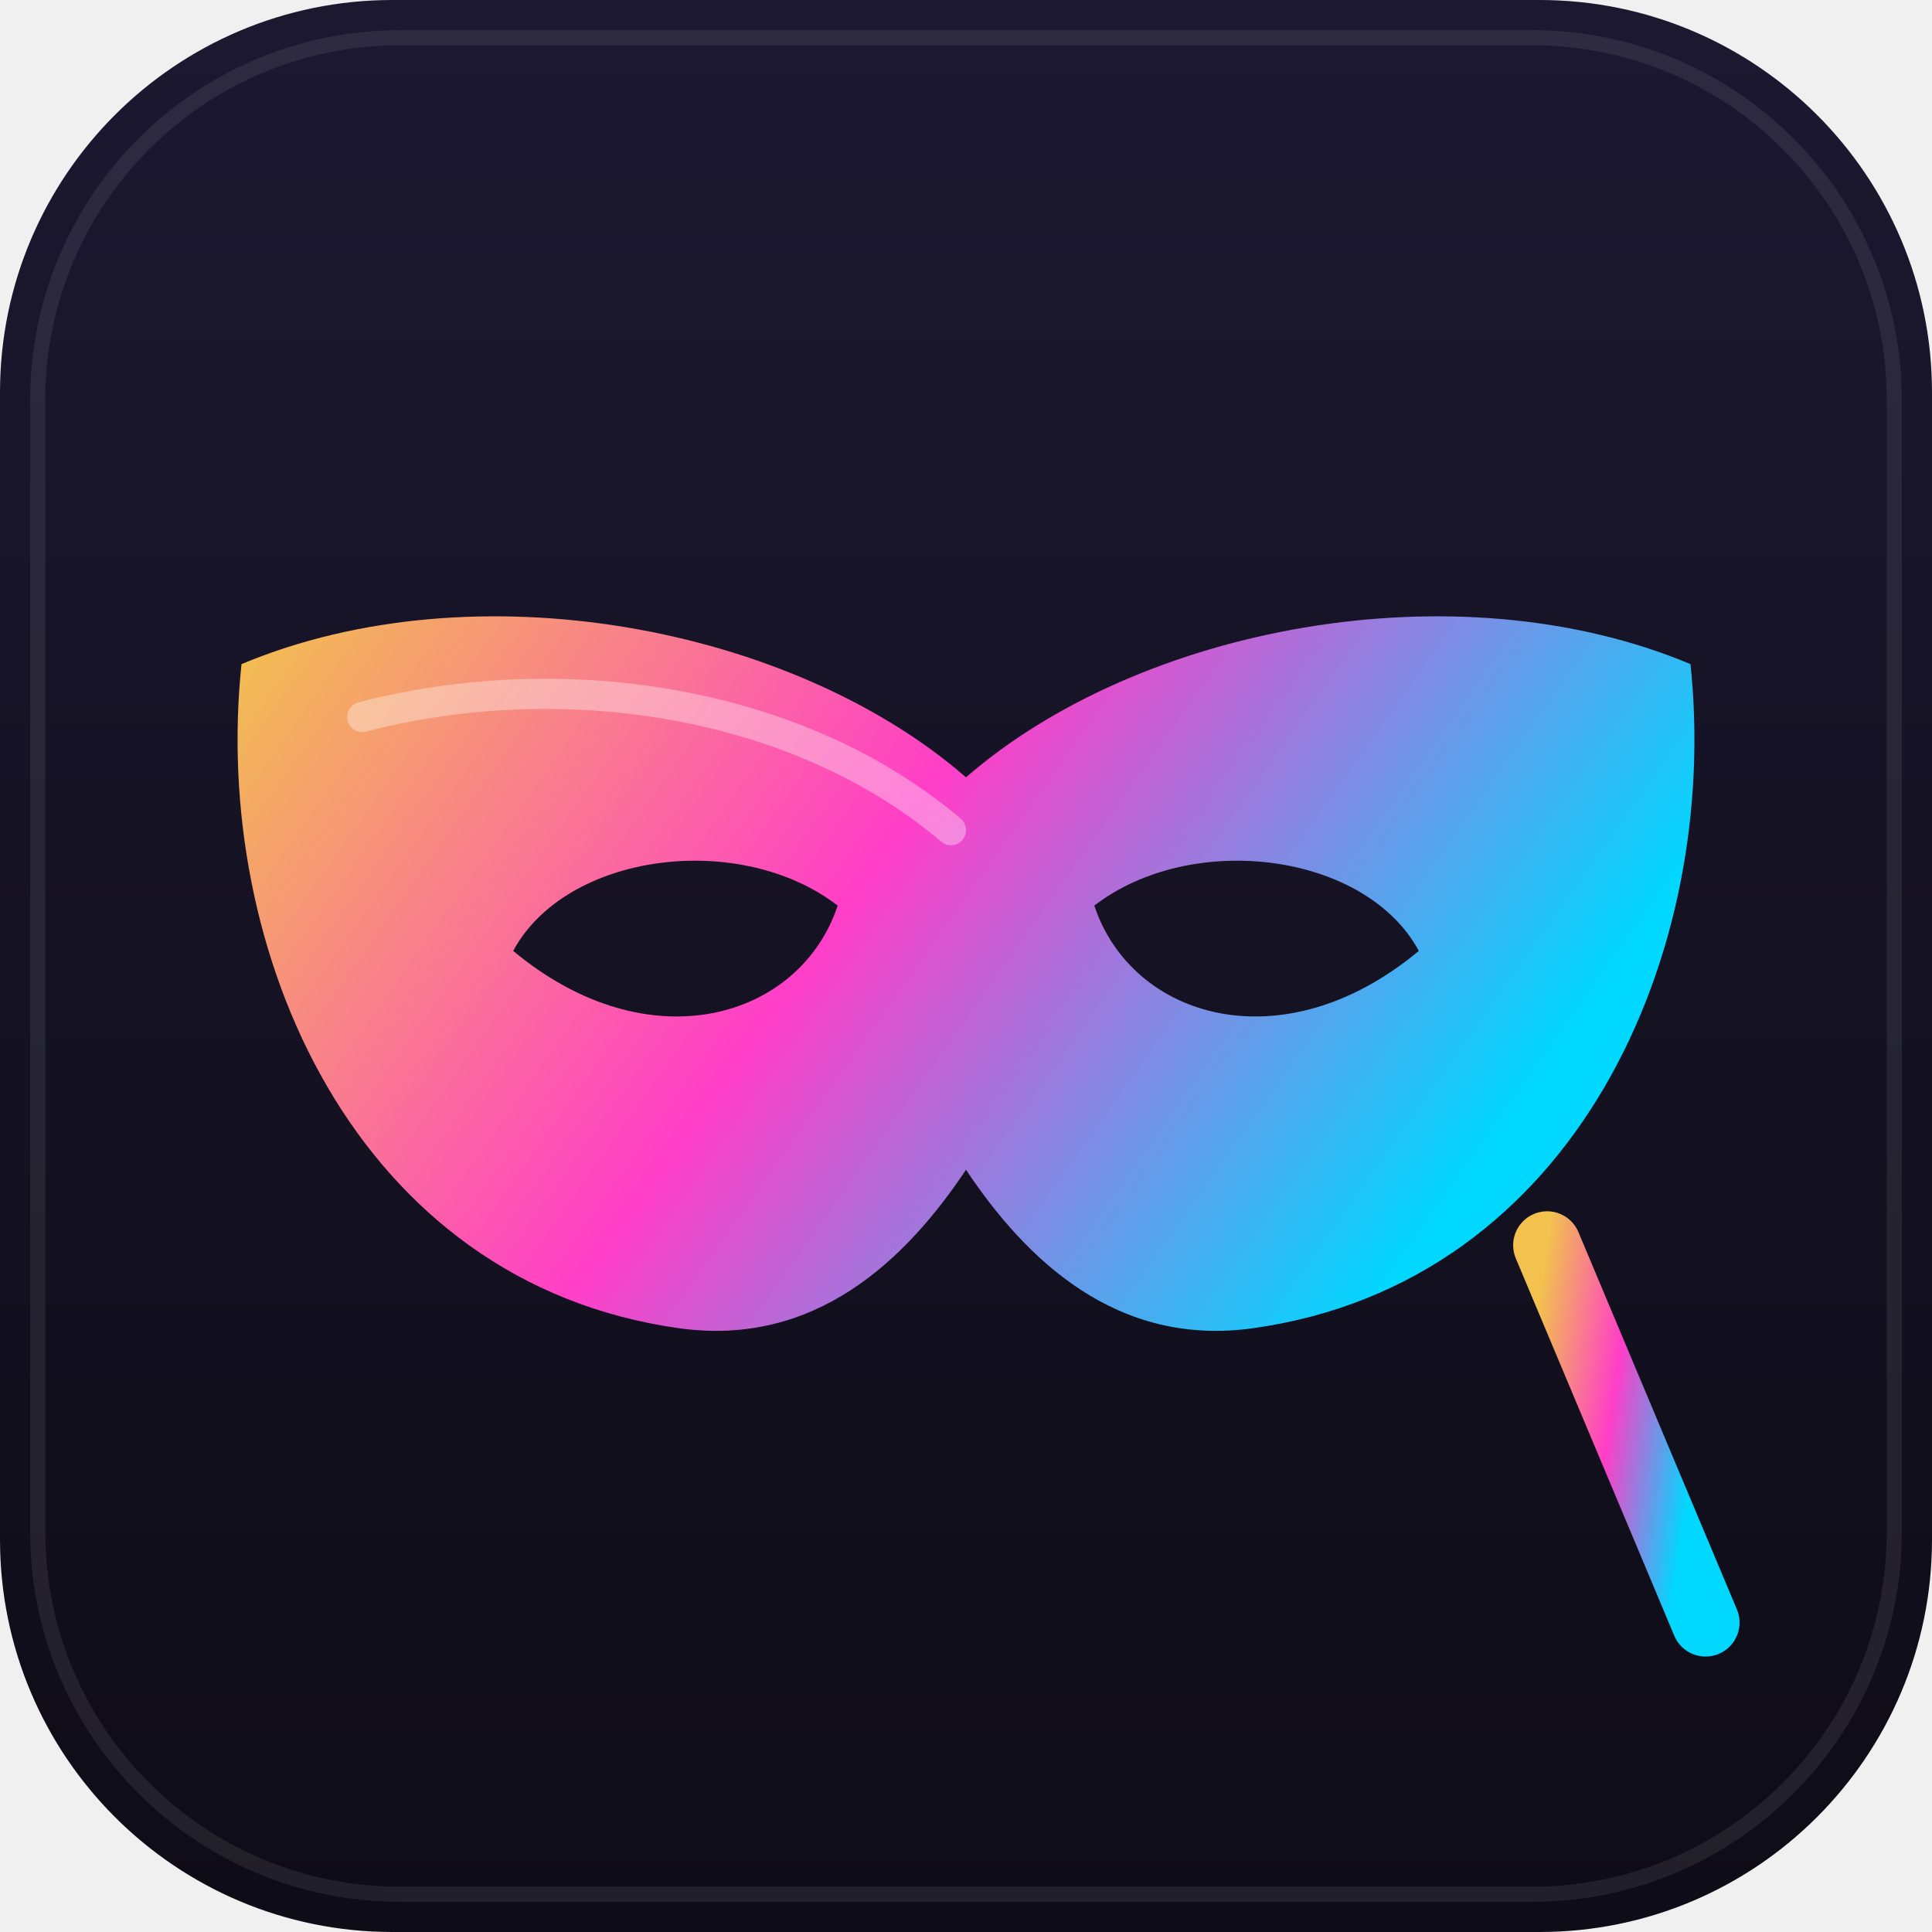
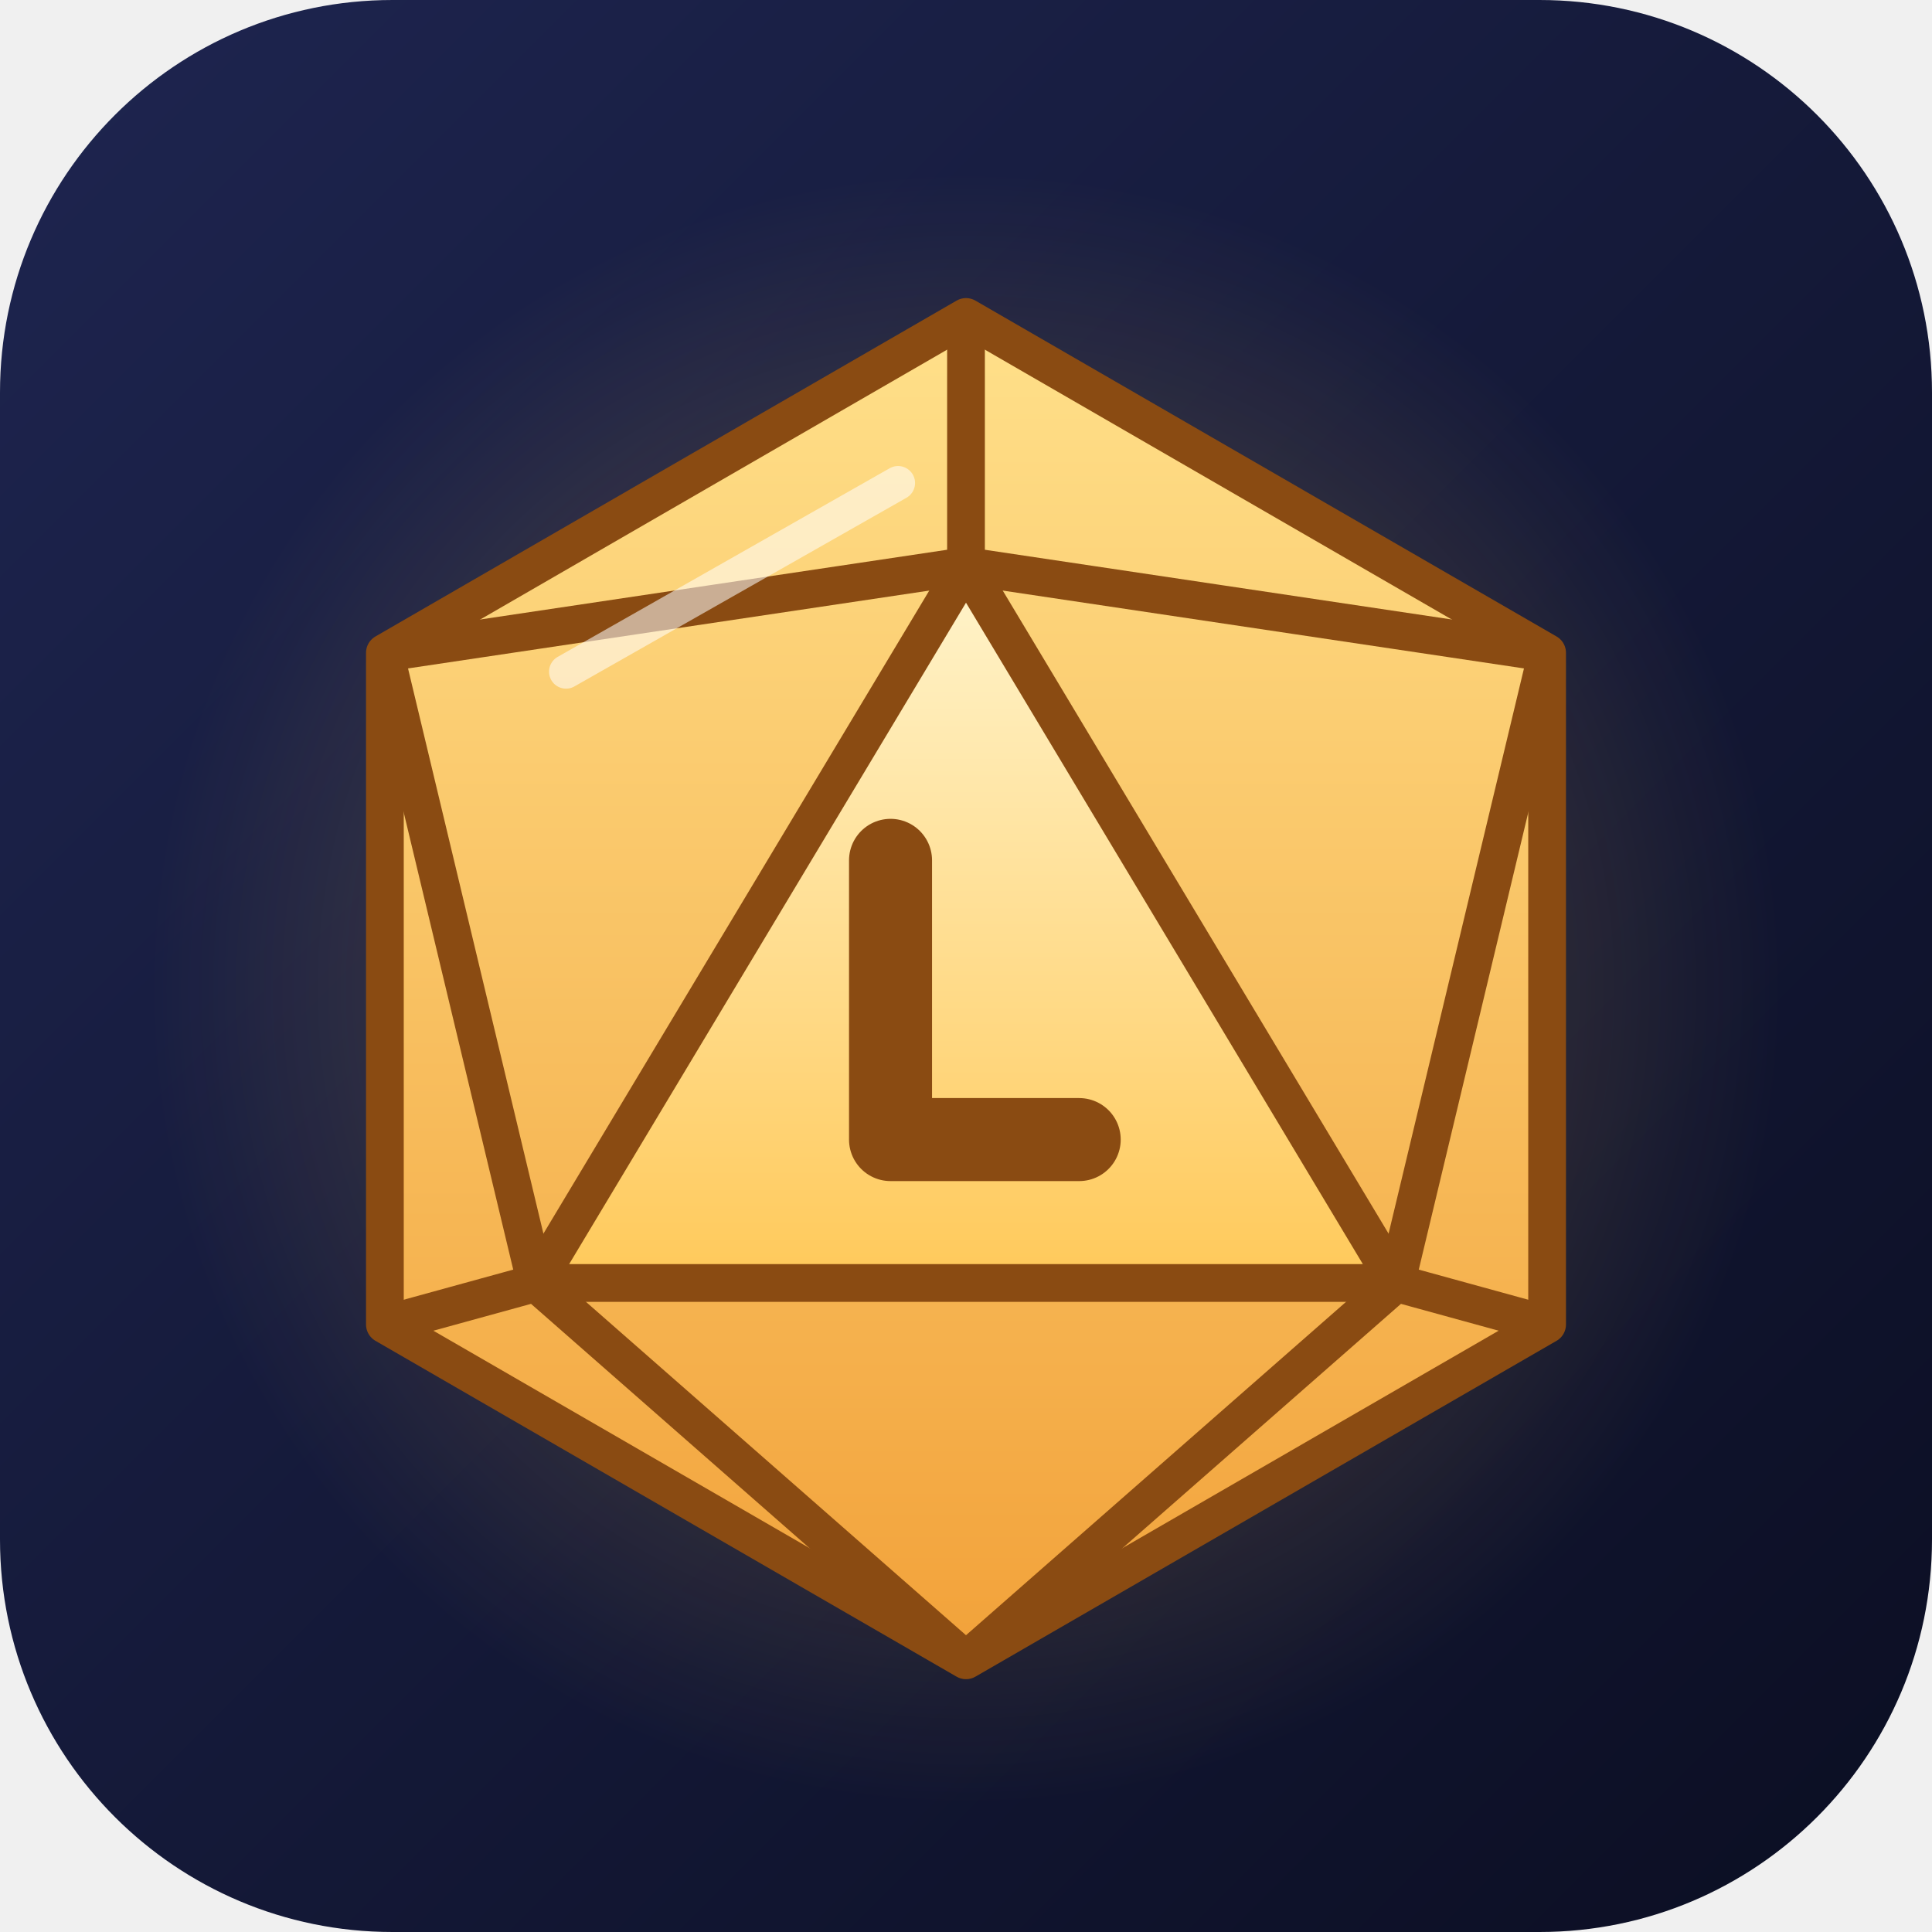
<svg xmlns="http://www.w3.org/2000/svg" viewBox="0 0 512 512">
  <defs>
-     <linearGradient id="mask" x1="0" y1="0" x2="1" y2="0.35">
-       <stop offset="0" stop-color="#F2C14E" />
-       <stop offset="0.5" stop-color="#FF3EC8" />
-       <stop offset="1" stop-color="#00D8FF" />
+     <linearGradient id="tile" x1="0" y1="0" x2="1" y2="1">
+       <stop offset="0" stop-color="#1E2550" />
+       <stop offset="1" stop-color="#0B0E22" />
    </linearGradient>
-     <linearGradient id="tile" x1="0" y1="0" x2="0" y2="1">
-       <stop offset="0" stop-color="#1C1830" />
-       <stop offset="1" stop-color="#0E0C16" />
+     <linearGradient id="gold" x1="0" y1="0" x2="0" y2="1">
+       <stop offset="0" stop-color="#FFE08A" />
+       <stop offset="1" stop-color="#F2A23A" />
    </linearGradient>
+     <linearGradient id="face" x1="0" y1="0" x2="0" y2="1">
+       <stop offset="0" stop-color="#FFF4CC" />
+       <stop offset="1" stop-color="#FFC95A" />
+     </linearGradient>
+     <radialGradient id="glow" cx="0.5" cy="0.5" r="0.5">
+       <stop offset="0" stop-color="#FFC95A" stop-opacity="0.35" />
+       <stop offset="1" stop-color="#FFC95A" stop-opacity="0" />
+     </radialGradient>
  </defs>
  <rect width="512" height="512" rx="104" fill="url(#tile)" />
-   <rect x="10" y="10" width="492" height="492" rx="96" fill="none" stroke="#FFFFFF" stroke-opacity="0.08" stroke-width="4" />
-   <path fill="url(#mask)" fill-rule="evenodd" d="     M256 206 C302 166 386 150 448 176 C456 252 418 340 332 352 C296 357 272 334 256 310 C240 334 216 357 180 352 C94 340 56 252 64 176 C126 150 210 166 256 206 Z     M136 252 C150 226 196 220 222 240 C212 270 172 282 136 252 Z     M376 252 C362 226 316 220 290 240 C300 270 340 282 376 252 Z" />
-   <path d="M96 190 C150 176 212 186 252 220" fill="none" stroke="#FFFFFF" stroke-opacity="0.35" stroke-width="8" stroke-linecap="round" />
-   <path d="M410 330 L452 430" stroke="url(#mask)" stroke-width="18" stroke-linecap="round" />
+   <circle cx="256" cy="262" r="220" fill="url(#glow)" />
+   <g stroke="#8A4B12" stroke-width="10" stroke-linejoin="round">
+     <path d="M256 84 L410 173 L410 351 L256 440 L102 351 L102 173 Z" fill="url(#gold)" />
+     <path d="M256 84 L256 150 M410 173 L370 340 M410 173 L256 150 M410 351 L370 340 M256 440 L370 340 M256 440 L142 340 M102 351 L142 340 M102 173 L142 340 M102 173 L256 150" fill="none" />
+     <path d="M256 150 L370 340 L142 340 Z" fill="url(#face)" />
+   </g>
+   <path d="M236 228 V302 H286" fill="none" stroke="#8A4B12" stroke-width="22" stroke-linecap="round" stroke-linejoin="round" />
+   <path d="M150 178 L238 128" stroke="#FFFFFF" stroke-opacity="0.55" stroke-width="9" stroke-linecap="round" />
</svg>
